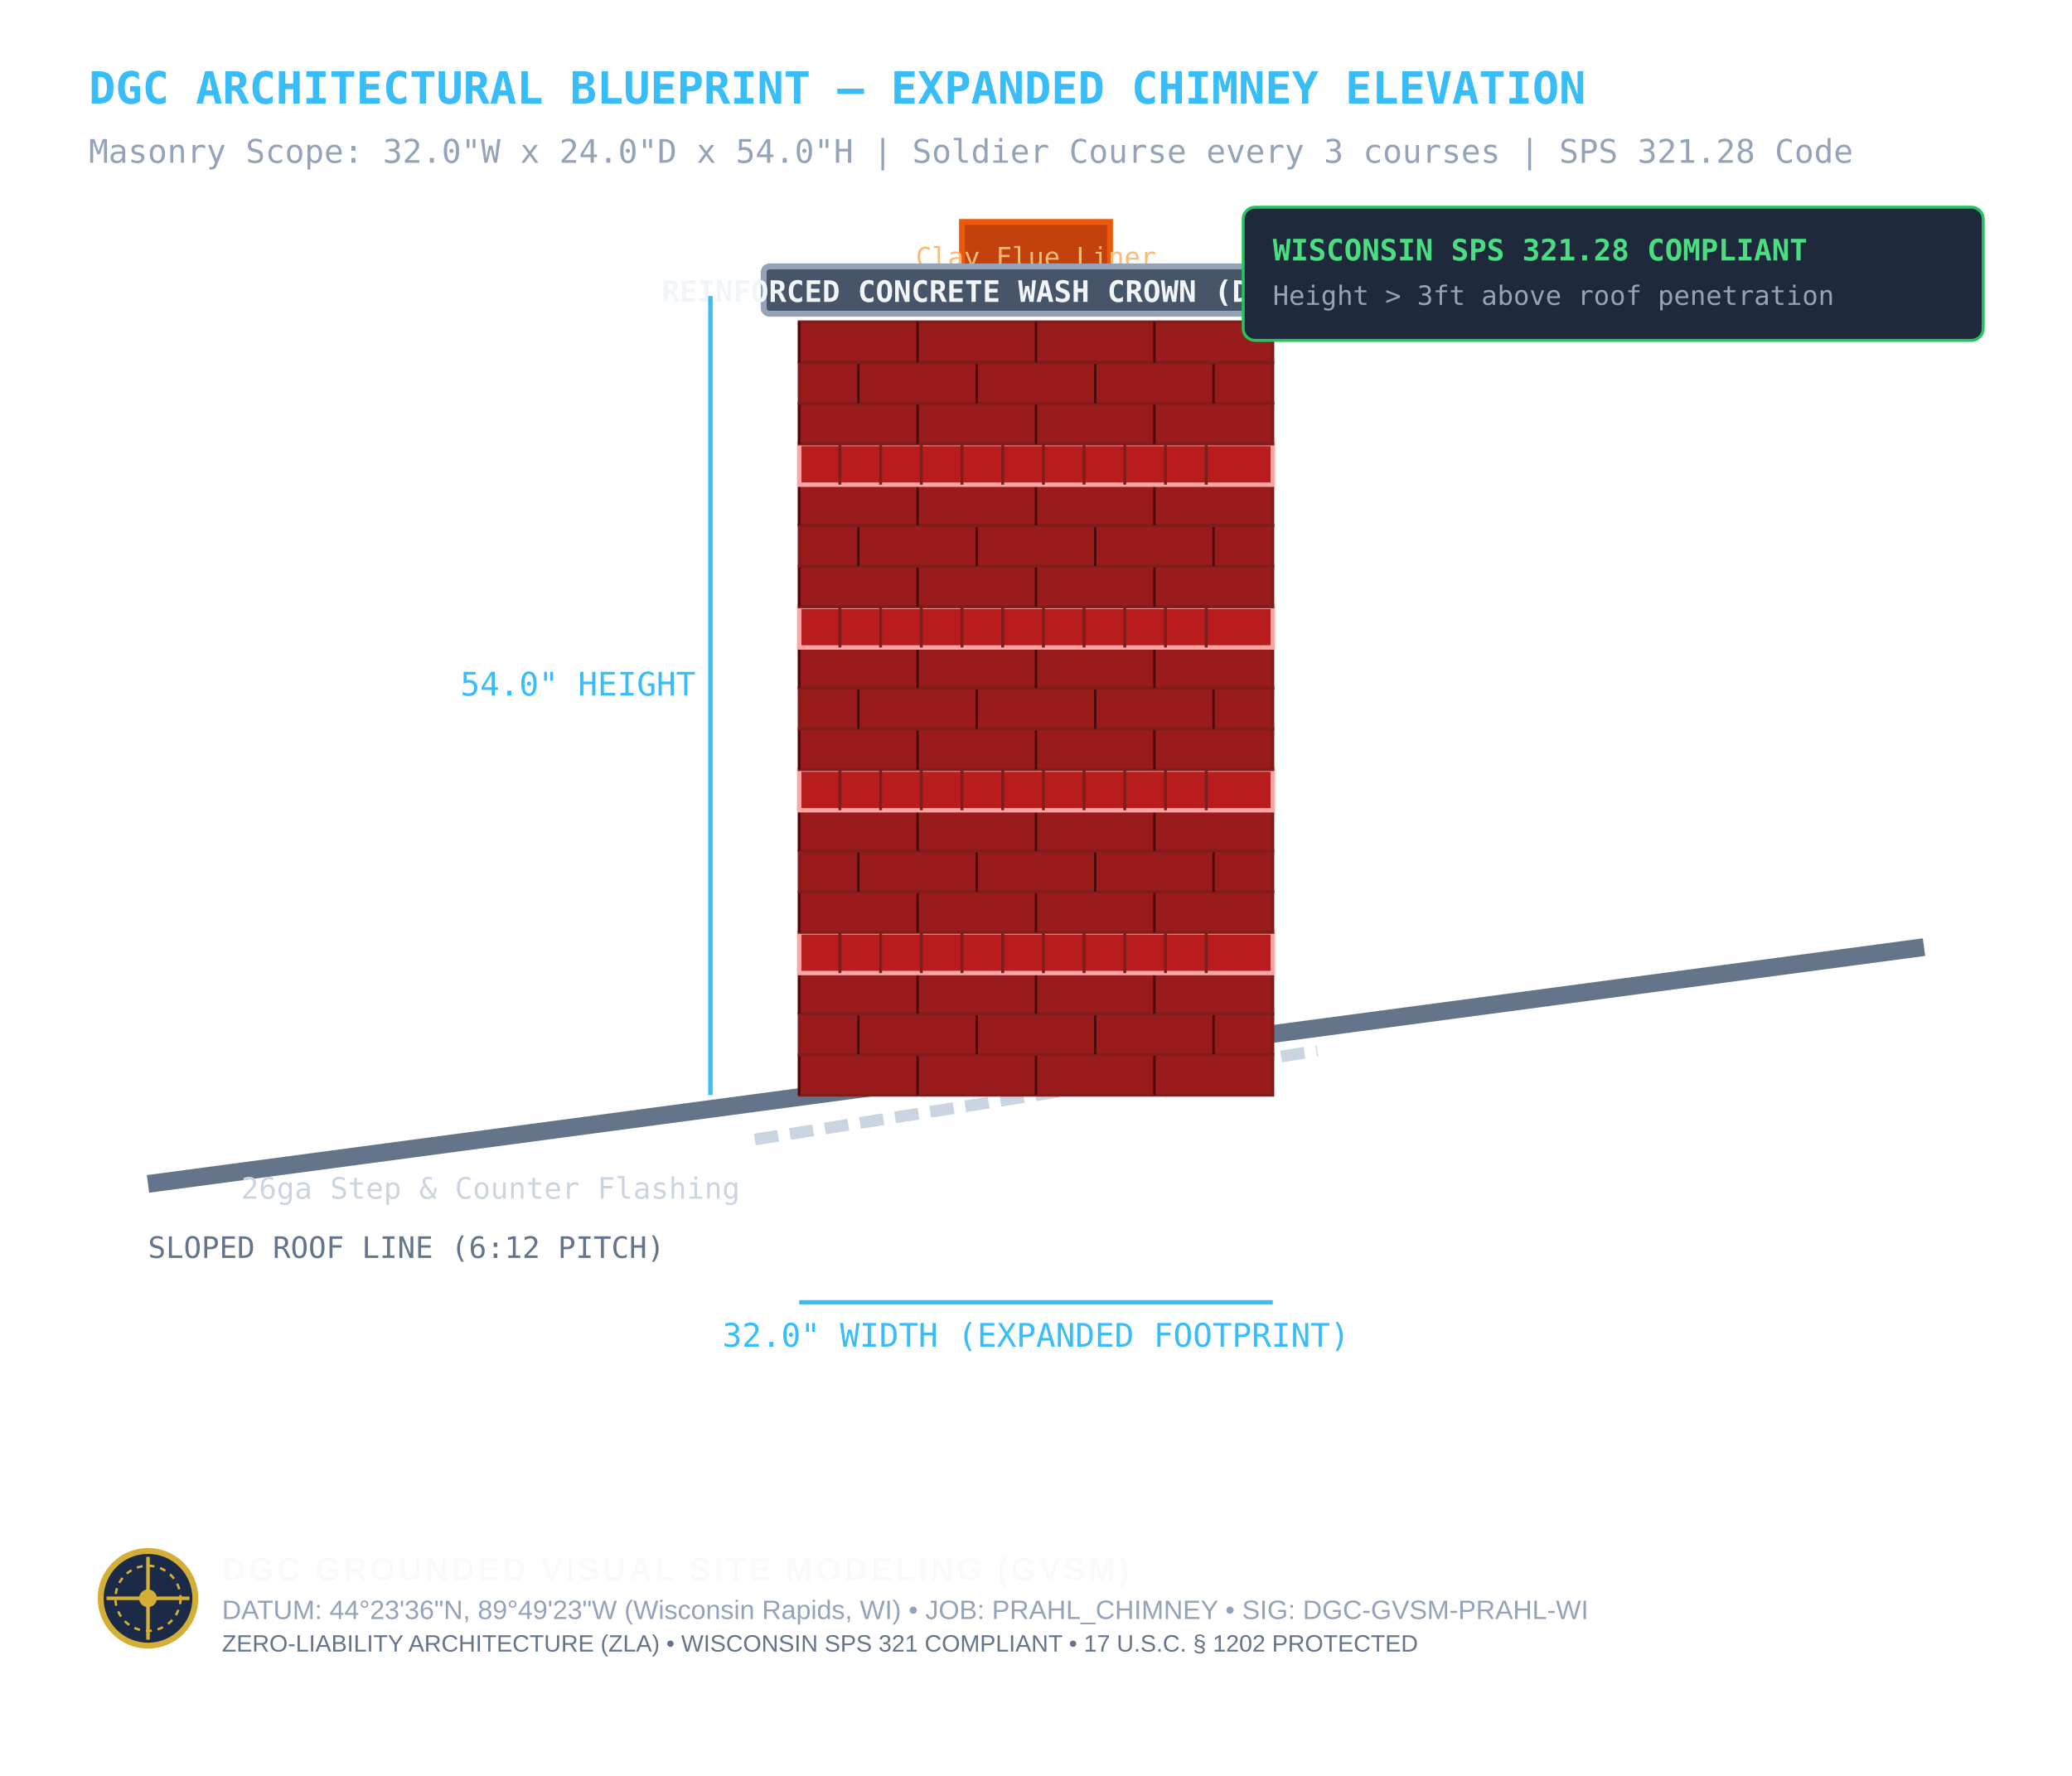
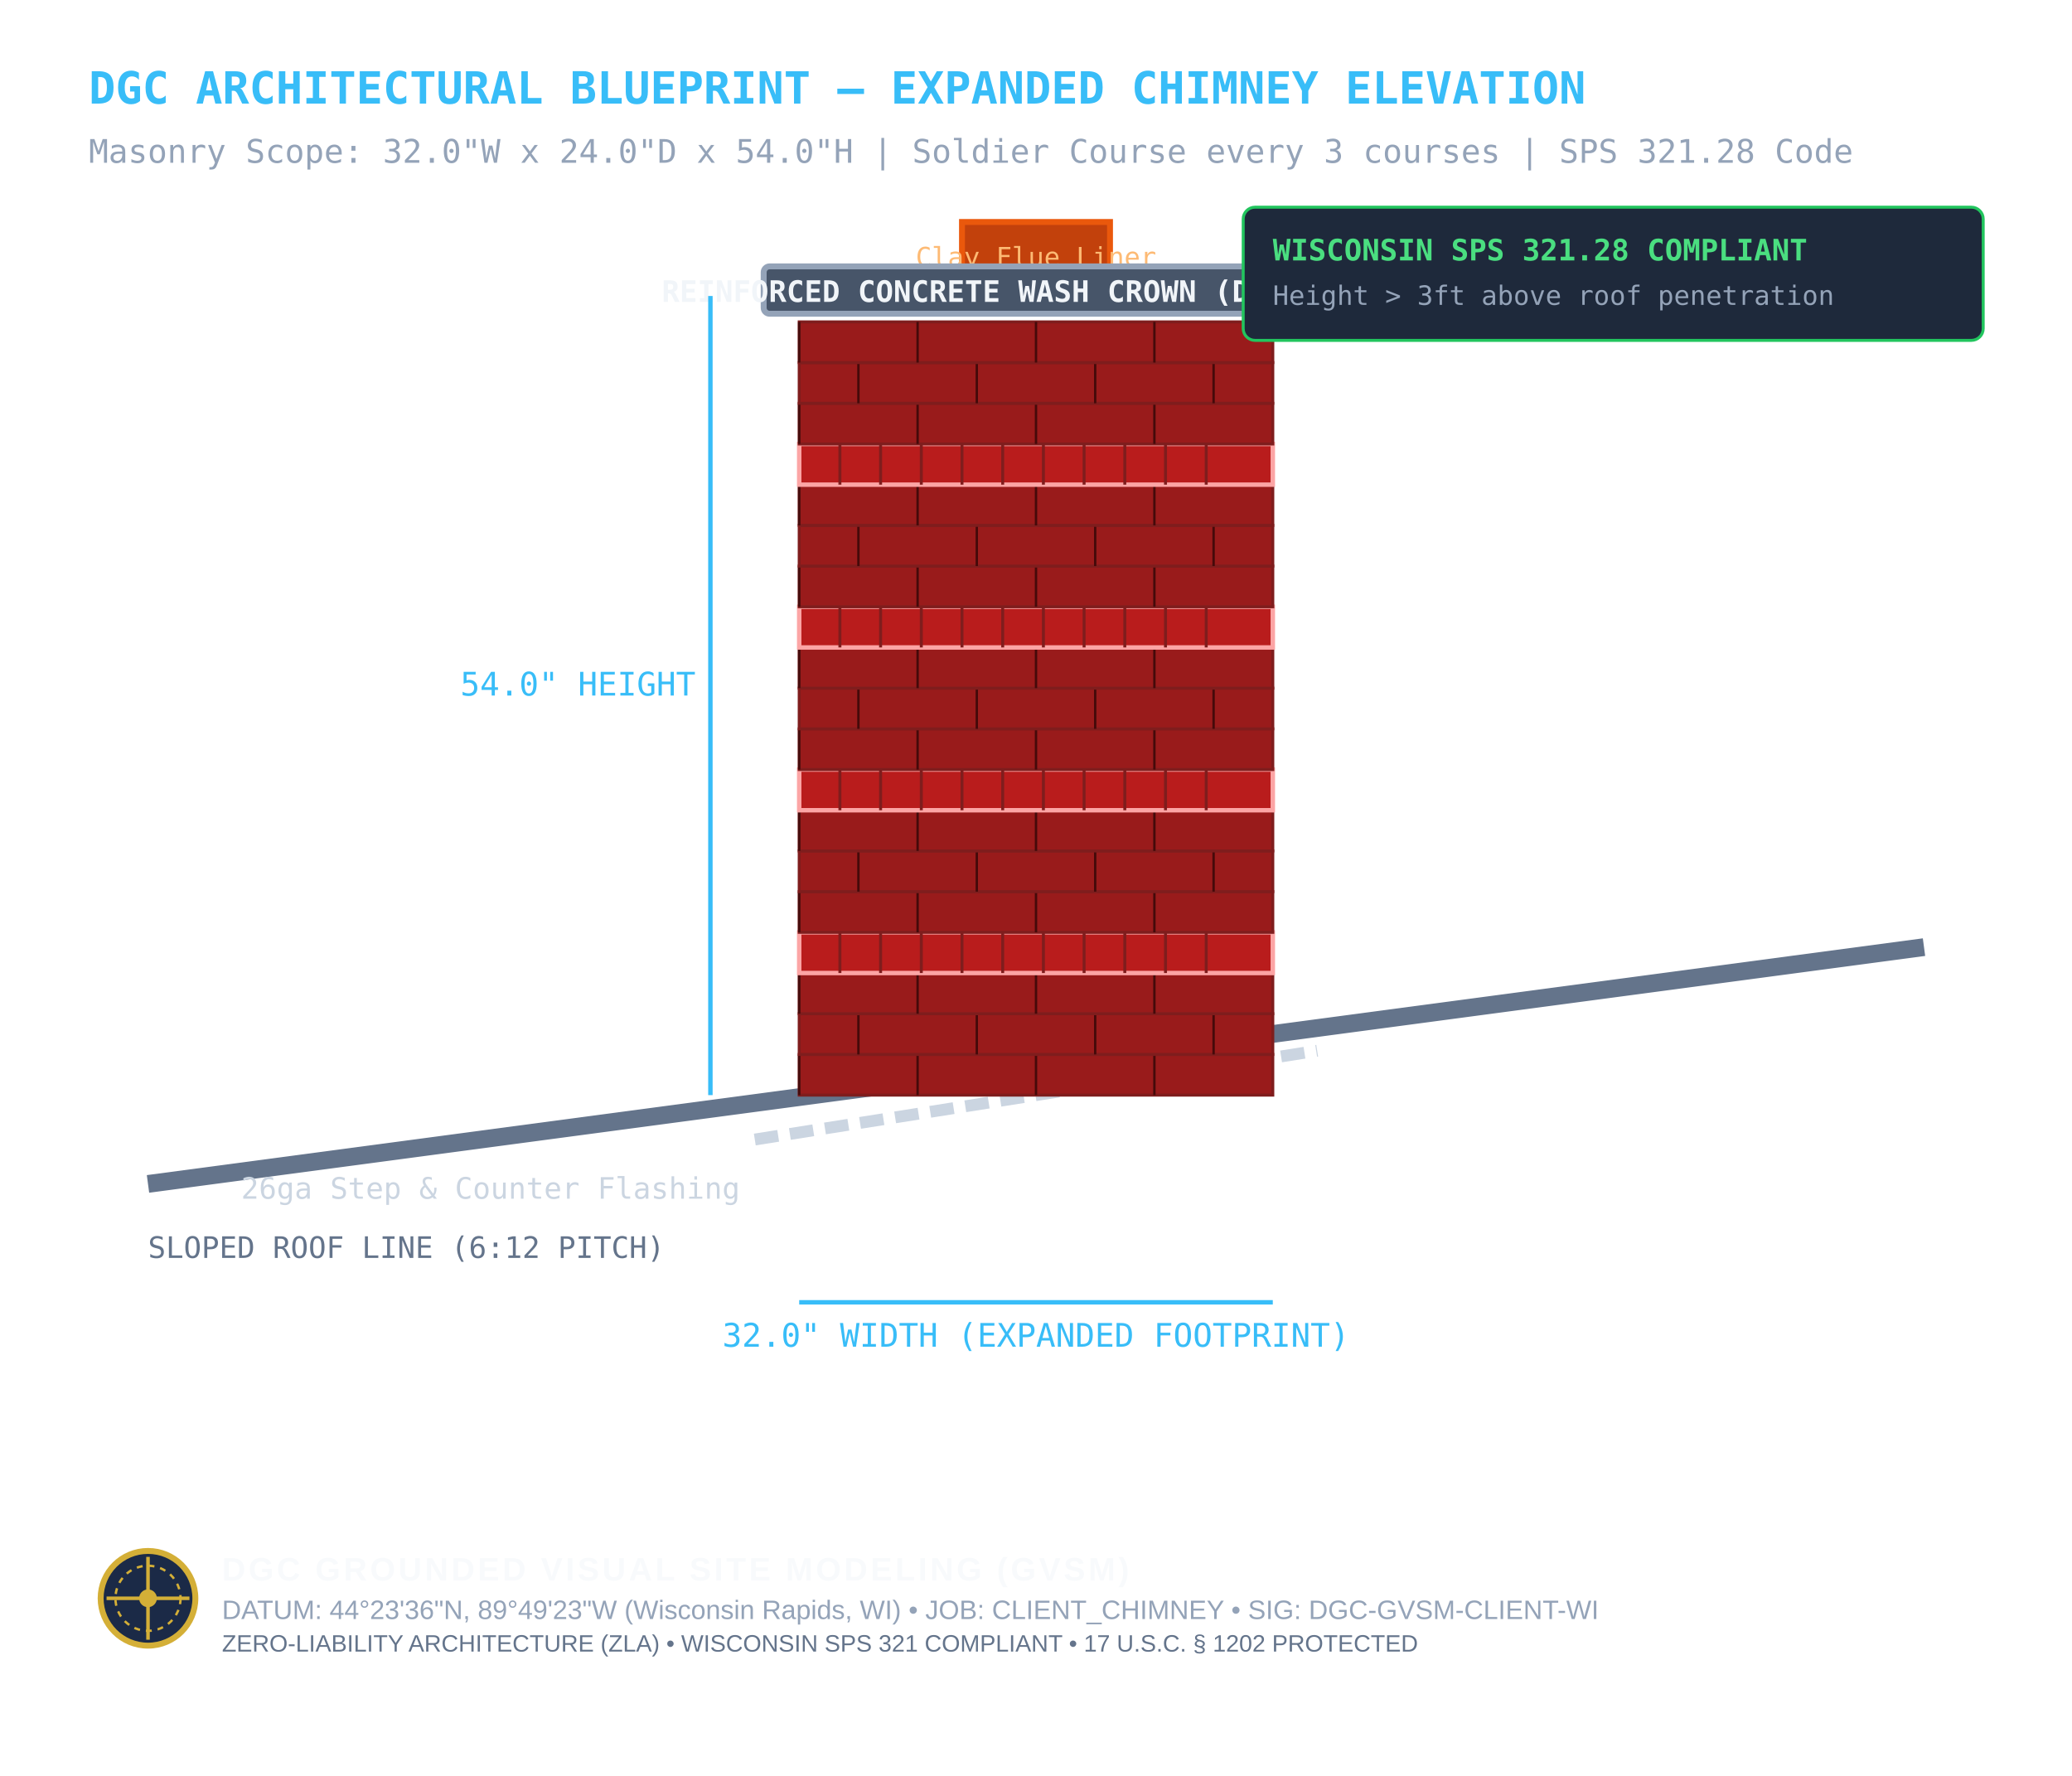
- <svg xmlns="http://www.w3.org/2000/svg" xmlns:ns1="https://dondlingergc.com/gvsm/v1.0" ns1:jobId="PRAHL_CHIMNEY" ns1:geodeticOrigin="44°23'36&quot;N, 89°49'23&quot;W (Wisconsin Rapids, WI)" ns1:operator="John Dondlinger (Dondlinger General Contracting)" ns1:signature="DGC-GVSM-PRAHL-WI" viewBox="0 0 700 600" width="100%" height="auto" style="background:#0f172a; font-family:monospace; border-radius:8px;">
+ <svg xmlns="http://www.w3.org/2000/svg" xmlns:ns1="https://dondlingergc.com/gvsm/v1.0" ns1:jobId="CLIENT_CHIMNEY" ns1:geodeticOrigin="44°23'36&quot;N, 89°49'23&quot;W (Wisconsin Rapids, WI)" ns1:operator="John Dondlinger (Dondlinger General Contracting)" ns1:signature="DGC-GVSM-CLIENT-WI" viewBox="0 0 700 600" width="100%" height="auto" style="background:#0f172a; font-family:monospace; border-radius:8px;">
  <text x="30" y="35" fill="#38bdf8" font-size="15" font-weight="bold">DGC ARCHITECTURAL BLUEPRINT — EXPANDED CHIMNEY ELEVATION</text>
  <text x="30" y="55" fill="#94a3b8" font-size="11">Masonry Scope: 32.0"W x 24.0"D x 54.0"H | Soldier Course every 3 courses | SPS 321.28 Code</text>
  <line x1="50" y1="400.0" x2="650" y2="320.0" stroke="#64748b" stroke-width="6" />
  <text x="50" y="425.0" fill="#64748b" font-size="10">SLOPED ROOF LINE (6:12 PITCH)</text>
  <path d="M 255.0 385.0 L 445.0 355.0" stroke="#cbd5e1" stroke-width="4" stroke-dasharray="8,4" />
  <text x="250.0" y="405.0" fill="#cbd5e1" font-size="10" text-anchor="end">26ga Step &amp; Counter Flashing</text>
  <rect x="325.0" y="75" width="50" height="25" fill="#c2410c" stroke="#ea580c" stroke-width="2" />
  <text x="350.0" y="90" fill="#fdba74" font-size="9" text-anchor="middle">Clay Flue Liner</text>
  <rect x="258.0" y="90" width="184.0" height="16" fill="#475569" stroke="#94a3b8" stroke-width="2" rx="2" />
  <text x="350.0" y="102" fill="#f1f5f9" font-size="10" text-anchor="middle" font-weight="bold">REINFORCED CONCRETE WASH CROWN (DRIP EDGE)</text>
  <rect x="270.0" y="356.25" width="160.0" height="13.75" fill="#991b1b" stroke="#7f1d1d" stroke-width="1" />
  <line x1="270.0" y1="356.25" x2="270.0" y2="370.0" stroke="#450a0a" stroke-width="0.8" />
  <line x1="310.0" y1="356.25" x2="310.0" y2="370.0" stroke="#450a0a" stroke-width="0.8" />
  <line x1="350.0" y1="356.25" x2="350.0" y2="370.0" stroke="#450a0a" stroke-width="0.8" />
  <line x1="390.0" y1="356.25" x2="390.0" y2="370.0" stroke="#450a0a" stroke-width="0.8" />
  <rect x="270.0" y="342.5" width="160.0" height="13.75" fill="#991b1b" stroke="#7f1d1d" stroke-width="1" />
  <line x1="290.0" y1="342.5" x2="290.0" y2="356.25" stroke="#450a0a" stroke-width="0.8" />
  <line x1="330.0" y1="342.5" x2="330.0" y2="356.25" stroke="#450a0a" stroke-width="0.8" />
  <line x1="370.0" y1="342.5" x2="370.0" y2="356.25" stroke="#450a0a" stroke-width="0.8" />
  <line x1="410.0" y1="342.5" x2="410.0" y2="356.25" stroke="#450a0a" stroke-width="0.8" />
  <rect x="270.0" y="328.75" width="160.0" height="13.75" fill="#991b1b" stroke="#7f1d1d" stroke-width="1" />
  <line x1="270.0" y1="328.75" x2="270.0" y2="342.5" stroke="#450a0a" stroke-width="0.8" />
  <line x1="310.0" y1="328.75" x2="310.0" y2="342.5" stroke="#450a0a" stroke-width="0.8" />
  <line x1="350.0" y1="328.75" x2="350.0" y2="342.5" stroke="#450a0a" stroke-width="0.8" />
  <line x1="390.0" y1="328.75" x2="390.0" y2="342.5" stroke="#450a0a" stroke-width="0.8" />
  <rect x="270.0" y="315.0" width="160.0" height="13.75" fill="#b91c1c" stroke="#fca5a5" stroke-width="1.5" />
  <line x1="283.75" y1="315.0" x2="283.75" y2="328.75" stroke="#7f1d1d" stroke-width="1" />
  <line x1="297.5" y1="315.0" x2="297.5" y2="328.75" stroke="#7f1d1d" stroke-width="1" />
  <line x1="311.25" y1="315.0" x2="311.25" y2="328.75" stroke="#7f1d1d" stroke-width="1" />
  <line x1="325.0" y1="315.0" x2="325.0" y2="328.75" stroke="#7f1d1d" stroke-width="1" />
  <line x1="338.75" y1="315.0" x2="338.75" y2="328.75" stroke="#7f1d1d" stroke-width="1" />
  <line x1="352.5" y1="315.0" x2="352.5" y2="328.75" stroke="#7f1d1d" stroke-width="1" />
  <line x1="366.25" y1="315.0" x2="366.25" y2="328.75" stroke="#7f1d1d" stroke-width="1" />
  <line x1="380.0" y1="315.0" x2="380.0" y2="328.75" stroke="#7f1d1d" stroke-width="1" />
  <line x1="393.75" y1="315.0" x2="393.75" y2="328.75" stroke="#7f1d1d" stroke-width="1" />
  <line x1="407.5" y1="315.0" x2="407.5" y2="328.75" stroke="#7f1d1d" stroke-width="1" />
  <rect x="270.0" y="301.25" width="160.0" height="13.75" fill="#991b1b" stroke="#7f1d1d" stroke-width="1" />
  <line x1="270.0" y1="301.25" x2="270.0" y2="315.0" stroke="#450a0a" stroke-width="0.8" />
  <line x1="310.0" y1="301.25" x2="310.0" y2="315.0" stroke="#450a0a" stroke-width="0.8" />
  <line x1="350.0" y1="301.25" x2="350.0" y2="315.0" stroke="#450a0a" stroke-width="0.8" />
  <line x1="390.0" y1="301.25" x2="390.0" y2="315.0" stroke="#450a0a" stroke-width="0.8" />
  <rect x="270.0" y="287.5" width="160.0" height="13.75" fill="#991b1b" stroke="#7f1d1d" stroke-width="1" />
  <line x1="290.0" y1="287.5" x2="290.0" y2="301.25" stroke="#450a0a" stroke-width="0.8" />
  <line x1="330.0" y1="287.5" x2="330.0" y2="301.25" stroke="#450a0a" stroke-width="0.8" />
  <line x1="370.0" y1="287.5" x2="370.0" y2="301.25" stroke="#450a0a" stroke-width="0.8" />
  <line x1="410.0" y1="287.5" x2="410.0" y2="301.25" stroke="#450a0a" stroke-width="0.8" />
  <rect x="270.0" y="273.75" width="160.0" height="13.75" fill="#991b1b" stroke="#7f1d1d" stroke-width="1" />
  <line x1="270.0" y1="273.75" x2="270.0" y2="287.5" stroke="#450a0a" stroke-width="0.8" />
  <line x1="310.0" y1="273.75" x2="310.0" y2="287.5" stroke="#450a0a" stroke-width="0.8" />
  <line x1="350.0" y1="273.75" x2="350.0" y2="287.5" stroke="#450a0a" stroke-width="0.8" />
  <line x1="390.0" y1="273.75" x2="390.0" y2="287.5" stroke="#450a0a" stroke-width="0.8" />
  <rect x="270.0" y="260.0" width="160.0" height="13.75" fill="#b91c1c" stroke="#fca5a5" stroke-width="1.5" />
  <line x1="283.75" y1="260.0" x2="283.75" y2="273.75" stroke="#7f1d1d" stroke-width="1" />
  <line x1="297.5" y1="260.0" x2="297.5" y2="273.75" stroke="#7f1d1d" stroke-width="1" />
  <line x1="311.25" y1="260.0" x2="311.25" y2="273.75" stroke="#7f1d1d" stroke-width="1" />
  <line x1="325.0" y1="260.0" x2="325.0" y2="273.75" stroke="#7f1d1d" stroke-width="1" />
  <line x1="338.75" y1="260.0" x2="338.75" y2="273.75" stroke="#7f1d1d" stroke-width="1" />
  <line x1="352.5" y1="260.0" x2="352.5" y2="273.75" stroke="#7f1d1d" stroke-width="1" />
  <line x1="366.25" y1="260.0" x2="366.25" y2="273.75" stroke="#7f1d1d" stroke-width="1" />
  <line x1="380.0" y1="260.0" x2="380.0" y2="273.75" stroke="#7f1d1d" stroke-width="1" />
  <line x1="393.75" y1="260.0" x2="393.75" y2="273.75" stroke="#7f1d1d" stroke-width="1" />
  <line x1="407.5" y1="260.0" x2="407.5" y2="273.75" stroke="#7f1d1d" stroke-width="1" />
  <rect x="270.0" y="246.25" width="160.0" height="13.75" fill="#991b1b" stroke="#7f1d1d" stroke-width="1" />
  <line x1="270.0" y1="246.25" x2="270.0" y2="260.0" stroke="#450a0a" stroke-width="0.8" />
  <line x1="310.0" y1="246.25" x2="310.0" y2="260.0" stroke="#450a0a" stroke-width="0.8" />
  <line x1="350.0" y1="246.25" x2="350.0" y2="260.0" stroke="#450a0a" stroke-width="0.8" />
  <line x1="390.0" y1="246.25" x2="390.0" y2="260.0" stroke="#450a0a" stroke-width="0.8" />
  <rect x="270.0" y="232.5" width="160.0" height="13.75" fill="#991b1b" stroke="#7f1d1d" stroke-width="1" />
  <line x1="290.0" y1="232.5" x2="290.0" y2="246.25" stroke="#450a0a" stroke-width="0.8" />
  <line x1="330.0" y1="232.5" x2="330.0" y2="246.25" stroke="#450a0a" stroke-width="0.8" />
  <line x1="370.0" y1="232.5" x2="370.0" y2="246.25" stroke="#450a0a" stroke-width="0.8" />
  <line x1="410.0" y1="232.5" x2="410.0" y2="246.25" stroke="#450a0a" stroke-width="0.8" />
  <rect x="270.0" y="218.75" width="160.0" height="13.75" fill="#991b1b" stroke="#7f1d1d" stroke-width="1" />
  <line x1="270.0" y1="218.75" x2="270.0" y2="232.5" stroke="#450a0a" stroke-width="0.8" />
  <line x1="310.0" y1="218.75" x2="310.0" y2="232.5" stroke="#450a0a" stroke-width="0.8" />
  <line x1="350.0" y1="218.75" x2="350.0" y2="232.5" stroke="#450a0a" stroke-width="0.8" />
  <line x1="390.0" y1="218.75" x2="390.0" y2="232.5" stroke="#450a0a" stroke-width="0.8" />
  <rect x="270.0" y="205.0" width="160.0" height="13.75" fill="#b91c1c" stroke="#fca5a5" stroke-width="1.5" />
  <line x1="283.75" y1="205.0" x2="283.75" y2="218.75" stroke="#7f1d1d" stroke-width="1" />
  <line x1="297.5" y1="205.0" x2="297.5" y2="218.75" stroke="#7f1d1d" stroke-width="1" />
  <line x1="311.25" y1="205.0" x2="311.25" y2="218.75" stroke="#7f1d1d" stroke-width="1" />
  <line x1="325.0" y1="205.0" x2="325.0" y2="218.75" stroke="#7f1d1d" stroke-width="1" />
  <line x1="338.75" y1="205.0" x2="338.75" y2="218.75" stroke="#7f1d1d" stroke-width="1" />
  <line x1="352.5" y1="205.0" x2="352.5" y2="218.75" stroke="#7f1d1d" stroke-width="1" />
  <line x1="366.25" y1="205.0" x2="366.25" y2="218.75" stroke="#7f1d1d" stroke-width="1" />
  <line x1="380.0" y1="205.0" x2="380.0" y2="218.75" stroke="#7f1d1d" stroke-width="1" />
  <line x1="393.75" y1="205.0" x2="393.75" y2="218.75" stroke="#7f1d1d" stroke-width="1" />
  <line x1="407.5" y1="205.0" x2="407.5" y2="218.75" stroke="#7f1d1d" stroke-width="1" />
  <rect x="270.0" y="191.25" width="160.0" height="13.75" fill="#991b1b" stroke="#7f1d1d" stroke-width="1" />
  <line x1="270.0" y1="191.25" x2="270.0" y2="205.0" stroke="#450a0a" stroke-width="0.8" />
  <line x1="310.0" y1="191.25" x2="310.0" y2="205.0" stroke="#450a0a" stroke-width="0.8" />
  <line x1="350.0" y1="191.25" x2="350.0" y2="205.0" stroke="#450a0a" stroke-width="0.8" />
  <line x1="390.0" y1="191.25" x2="390.0" y2="205.0" stroke="#450a0a" stroke-width="0.8" />
  <rect x="270.0" y="177.5" width="160.0" height="13.75" fill="#991b1b" stroke="#7f1d1d" stroke-width="1" />
  <line x1="290.0" y1="177.5" x2="290.0" y2="191.25" stroke="#450a0a" stroke-width="0.8" />
  <line x1="330.0" y1="177.5" x2="330.0" y2="191.25" stroke="#450a0a" stroke-width="0.8" />
  <line x1="370.0" y1="177.5" x2="370.0" y2="191.25" stroke="#450a0a" stroke-width="0.8" />
  <line x1="410.0" y1="177.5" x2="410.0" y2="191.25" stroke="#450a0a" stroke-width="0.8" />
  <rect x="270.0" y="163.75" width="160.0" height="13.75" fill="#991b1b" stroke="#7f1d1d" stroke-width="1" />
  <line x1="270.0" y1="163.75" x2="270.0" y2="177.5" stroke="#450a0a" stroke-width="0.8" />
  <line x1="310.0" y1="163.75" x2="310.0" y2="177.5" stroke="#450a0a" stroke-width="0.8" />
  <line x1="350.0" y1="163.75" x2="350.0" y2="177.5" stroke="#450a0a" stroke-width="0.8" />
  <line x1="390.0" y1="163.75" x2="390.0" y2="177.5" stroke="#450a0a" stroke-width="0.8" />
  <rect x="270.0" y="150.0" width="160.0" height="13.75" fill="#b91c1c" stroke="#fca5a5" stroke-width="1.5" />
  <line x1="283.75" y1="150.0" x2="283.75" y2="163.75" stroke="#7f1d1d" stroke-width="1" />
  <line x1="297.5" y1="150.0" x2="297.5" y2="163.75" stroke="#7f1d1d" stroke-width="1" />
  <line x1="311.25" y1="150.0" x2="311.25" y2="163.75" stroke="#7f1d1d" stroke-width="1" />
  <line x1="325.0" y1="150.0" x2="325.0" y2="163.75" stroke="#7f1d1d" stroke-width="1" />
  <line x1="338.75" y1="150.0" x2="338.75" y2="163.75" stroke="#7f1d1d" stroke-width="1" />
  <line x1="352.5" y1="150.0" x2="352.5" y2="163.75" stroke="#7f1d1d" stroke-width="1" />
  <line x1="366.25" y1="150.0" x2="366.25" y2="163.75" stroke="#7f1d1d" stroke-width="1" />
  <line x1="380.0" y1="150.0" x2="380.0" y2="163.75" stroke="#7f1d1d" stroke-width="1" />
  <line x1="393.75" y1="150.0" x2="393.75" y2="163.75" stroke="#7f1d1d" stroke-width="1" />
  <line x1="407.5" y1="150.0" x2="407.5" y2="163.75" stroke="#7f1d1d" stroke-width="1" />
  <rect x="270.0" y="136.25" width="160.0" height="13.75" fill="#991b1b" stroke="#7f1d1d" stroke-width="1" />
  <line x1="270.0" y1="136.25" x2="270.0" y2="150.0" stroke="#450a0a" stroke-width="0.8" />
  <line x1="310.0" y1="136.25" x2="310.0" y2="150.0" stroke="#450a0a" stroke-width="0.8" />
  <line x1="350.0" y1="136.25" x2="350.0" y2="150.0" stroke="#450a0a" stroke-width="0.8" />
  <line x1="390.0" y1="136.25" x2="390.0" y2="150.0" stroke="#450a0a" stroke-width="0.8" />
  <rect x="270.0" y="122.5" width="160.0" height="13.75" fill="#991b1b" stroke="#7f1d1d" stroke-width="1" />
  <line x1="290.0" y1="122.5" x2="290.0" y2="136.25" stroke="#450a0a" stroke-width="0.8" />
  <line x1="330.0" y1="122.5" x2="330.0" y2="136.25" stroke="#450a0a" stroke-width="0.8" />
  <line x1="370.0" y1="122.5" x2="370.0" y2="136.25" stroke="#450a0a" stroke-width="0.8" />
  <line x1="410.0" y1="122.5" x2="410.0" y2="136.25" stroke="#450a0a" stroke-width="0.8" />
  <rect x="270.0" y="108.75" width="160.0" height="13.75" fill="#991b1b" stroke="#7f1d1d" stroke-width="1" />
  <line x1="270.0" y1="108.75" x2="270.0" y2="122.5" stroke="#450a0a" stroke-width="0.8" />
  <line x1="310.0" y1="108.75" x2="310.0" y2="122.5" stroke="#450a0a" stroke-width="0.8" />
  <line x1="350.0" y1="108.75" x2="350.0" y2="122.5" stroke="#450a0a" stroke-width="0.8" />
  <line x1="390.0" y1="108.75" x2="390.0" y2="122.5" stroke="#450a0a" stroke-width="0.8" />
  <line x1="240.0" y1="100" x2="240.0" y2="370.0" stroke="#38bdf8" stroke-width="1.5" />
  <text x="235.0" y="235.0" fill="#38bdf8" font-size="11" text-anchor="end">54.0" HEIGHT</text>
  <line x1="270.0" y1="440.0" x2="430.0" y2="440.0" stroke="#38bdf8" stroke-width="1.5" />
  <text x="350.0" y="455.0" fill="#38bdf8" font-size="11" text-anchor="middle">32.0" WIDTH (EXPANDED FOOTPRINT)</text>
  <rect x="420" y="70" width="250" height="45" fill="#1e293b" stroke="#22c55e" stroke-width="1" rx="4" />
  <text x="430" y="88" fill="#4ade80" font-size="10" font-weight="bold">WISCONSIN SPS 321.28 COMPLIANT</text>
  <text x="430" y="103" fill="#94a3b8" font-size="9">Height &gt; 3ft above roof penetration</text>
  <g id="gvsm-provenance-seal" transform="translate(30, 520)">
    <circle cx="20" cy="20" r="16" fill="#1b2a47" stroke="#d4af37" stroke-width="2" />
    <circle cx="20" cy="20" r="11" fill="none" stroke="#d4af37" stroke-width="0.8" stroke-dasharray="2,2" />
    <line x1="20" y1="6" x2="20" y2="34" stroke="#d4af37" stroke-width="1.2" />
    <line x1="6" y1="20" x2="34" y2="20" stroke="#d4af37" stroke-width="1.2" />
    <circle cx="20" cy="20" r="3" fill="#d4af37" />
    <text x="45" y="14" fill="#f8fafc" font-family="'Segoe UI', Arial, sans-serif" font-size="11" font-weight="bold" letter-spacing="1">DGC GROUNDED VISUAL SITE MODELING (GVSM)</text>
-     <text x="45" y="27" fill="#94a3b8" font-family="'Segoe UI', Arial, sans-serif" font-size="9">DATUM: 44°23'36"N, 89°49'23"W (Wisconsin Rapids, WI) • JOB: PRAHL_CHIMNEY • SIG: DGC-GVSM-PRAHL-WI</text>
+     <text x="45" y="27" fill="#94a3b8" font-family="'Segoe UI', Arial, sans-serif" font-size="9">DATUM: 44°23'36"N, 89°49'23"W (Wisconsin Rapids, WI) • JOB: CLIENT_CHIMNEY • SIG: DGC-GVSM-CLIENT-WI</text>
    <text x="45" y="38" fill="#64748b" font-family="'Segoe UI', Arial, sans-serif" font-size="8">ZERO-LIABILITY ARCHITECTURE (ZLA) • WISCONSIN SPS 321 COMPLIANT • 17 U.S.C. § 1202 PROTECTED</text>
  </g>
</svg>
